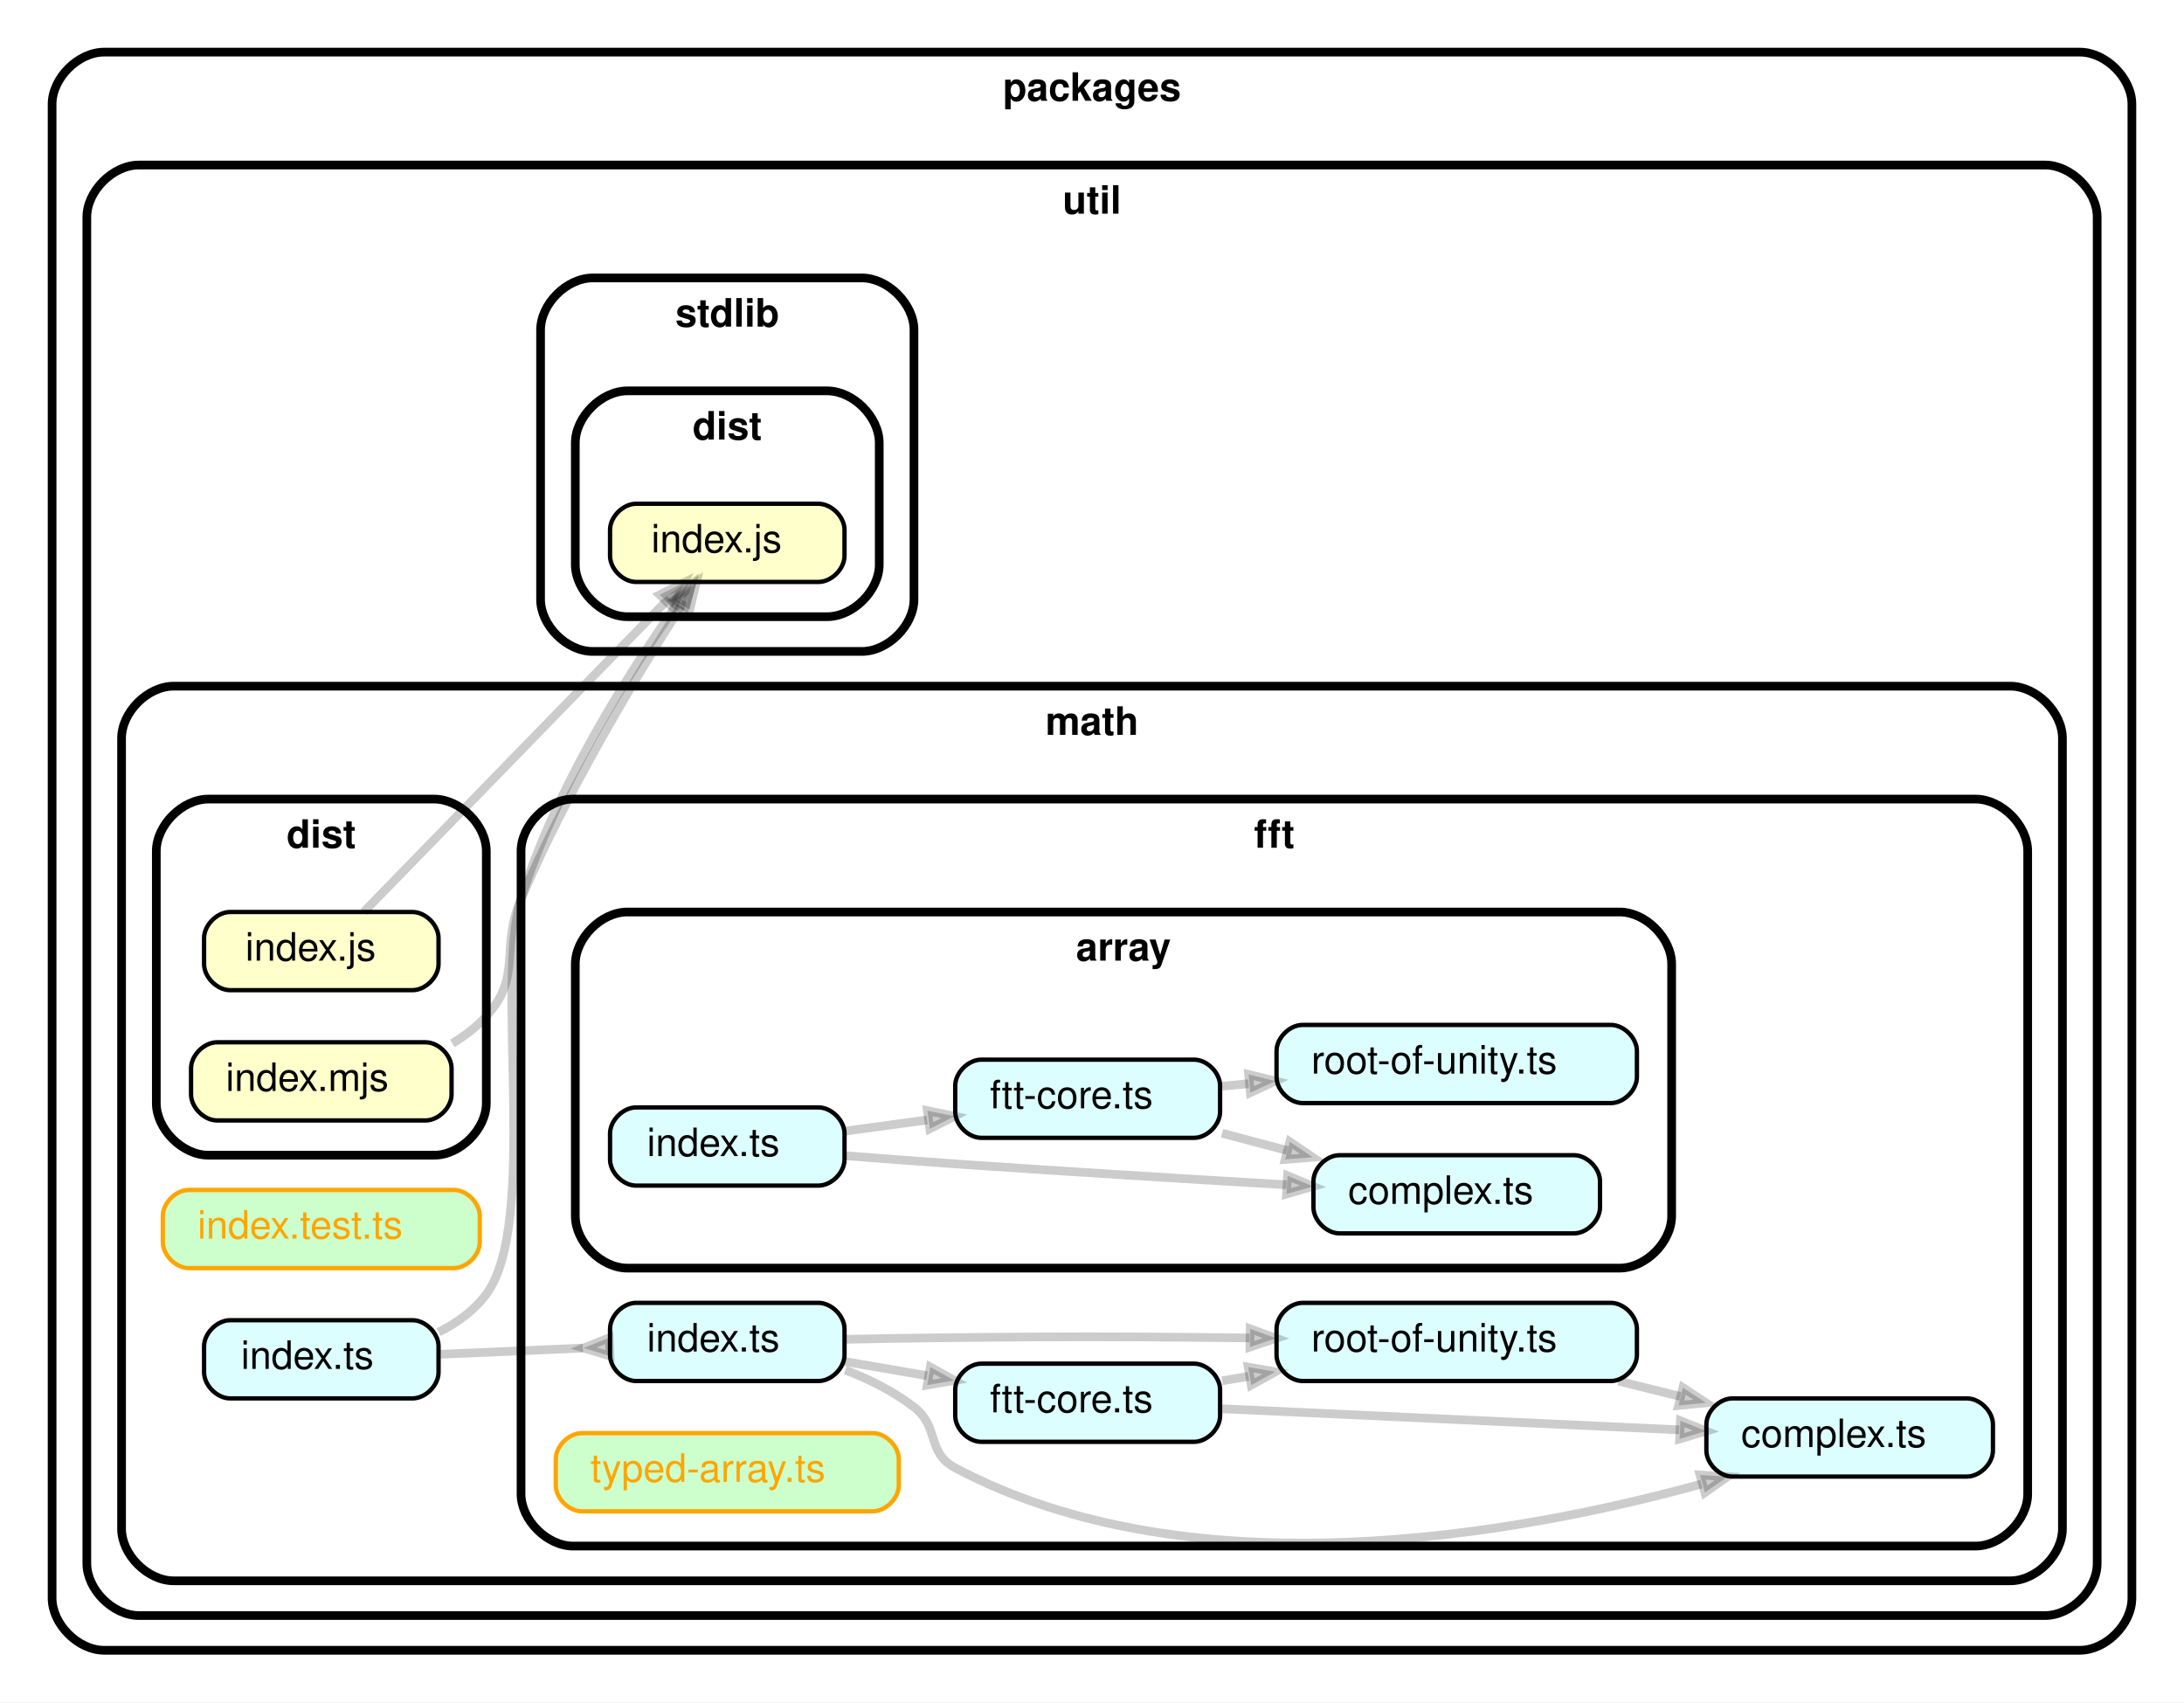
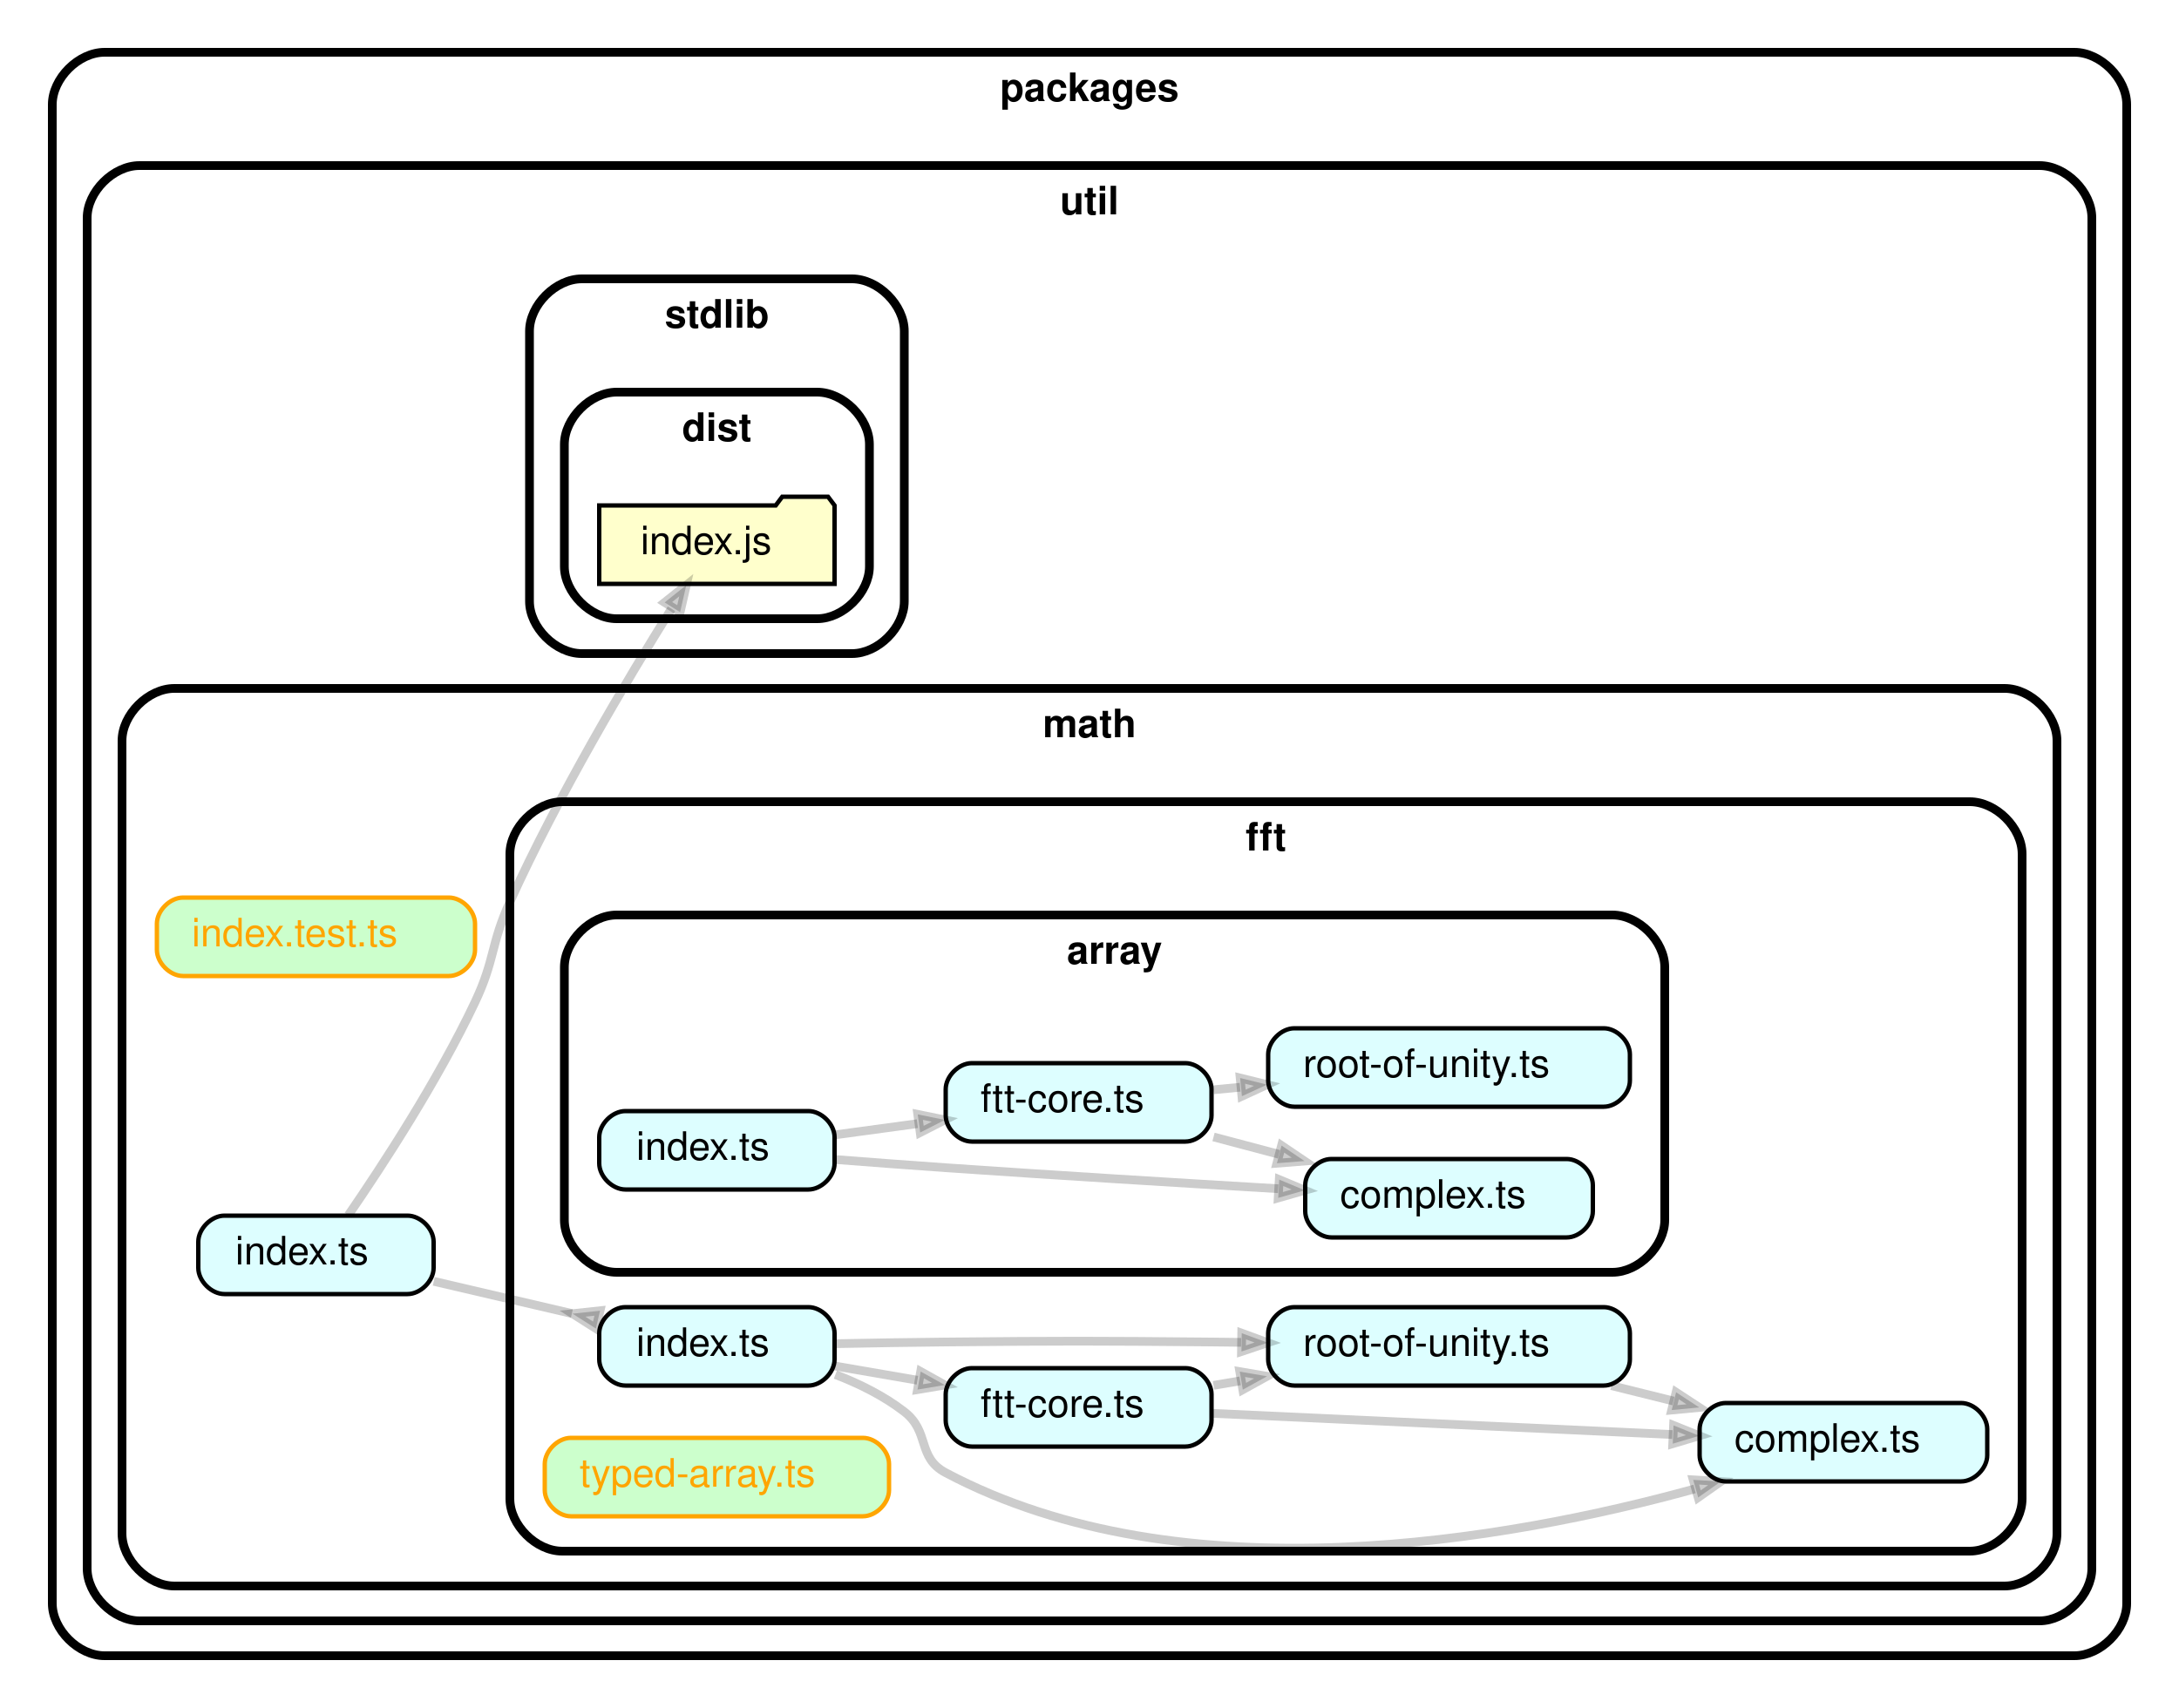
- <svg xmlns="http://www.w3.org/2000/svg" xmlns:xlink="http://www.w3.org/1999/xlink" width="503pt" height="392pt" viewBox="0.00 0.00 503.00 392.00">
+ <svg xmlns="http://www.w3.org/2000/svg" xmlns:xlink="http://www.w3.org/1999/xlink" width="500pt" height="392pt" viewBox="0.00 0.00 500.00 392.00">
  <g id="graph0" class="graph" transform="scale(1 1) rotate(0) translate(4 388)">
-     <polygon fill="white" stroke="transparent" points="-4,4 -4,-388 499,-388 499,4 -4,4" />
+     <polygon fill="white" stroke="transparent" points="-4,4 -4,-388 496,-388 496,4 -4,4" />
    <g id="clust1" class="cluster">
-       <path fill="#ffffff" stroke="black" stroke-width="2" d="M20,-8C20,-8 475,-8 475,-8 481,-8 487,-14 487,-20 487,-20 487,-364 487,-364 487,-370 481,-376 475,-376 475,-376 20,-376 20,-376 14,-376 8,-370 8,-364 8,-364 8,-20 8,-20 8,-14 14,-8 20,-8" />
-       <text text-anchor="middle" x="247.5" y="-364.8" font-family="Helvetica,sans-Serif" font-weight="bold" font-size="9.00">packages</text>
+       <path fill="#ffffff" stroke="black" stroke-width="2" d="M20,-8C20,-8 472,-8 472,-8 478,-8 484,-14 484,-20 484,-20 484,-364 484,-364 484,-370 478,-376 472,-376 472,-376 20,-376 20,-376 14,-376 8,-370 8,-364 8,-364 8,-20 8,-20 8,-14 14,-8 20,-8" />
+       <text text-anchor="middle" x="246" y="-364.8" font-family="Helvetica,sans-Serif" font-weight="bold" font-size="9.00">packages</text>
    </g>
    <g id="clust2" class="cluster">
-       <path fill="#ffffff" stroke="black" stroke-width="2" d="M28,-16C28,-16 467,-16 467,-16 473,-16 479,-22 479,-28 479,-28 479,-338 479,-338 479,-344 473,-350 467,-350 467,-350 28,-350 28,-350 22,-350 16,-344 16,-338 16,-338 16,-28 16,-28 16,-22 22,-16 28,-16" />
-       <text text-anchor="middle" x="247.5" y="-338.8" font-family="Helvetica,sans-Serif" font-weight="bold" font-size="9.00">util</text>
+       <path fill="#ffffff" stroke="black" stroke-width="2" d="M28,-16C28,-16 464,-16 464,-16 470,-16 476,-22 476,-28 476,-28 476,-338 476,-338 476,-344 470,-350 464,-350 464,-350 28,-350 28,-350 22,-350 16,-344 16,-338 16,-338 16,-28 16,-28 16,-22 22,-16 28,-16" />
+       <text text-anchor="middle" x="246" y="-338.8" font-family="Helvetica,sans-Serif" font-weight="bold" font-size="9.00">util</text>
    </g>
    <g id="clust3" class="cluster">
-       <path fill="#ffffff" stroke="black" stroke-width="2" d="M36,-24C36,-24 459,-24 459,-24 465,-24 471,-30 471,-36 471,-36 471,-218 471,-218 471,-224 465,-230 459,-230 459,-230 36,-230 36,-230 30,-230 24,-224 24,-218 24,-218 24,-36 24,-36 24,-30 30,-24 36,-24" />
-       <text text-anchor="middle" x="247.5" y="-218.8" font-family="Helvetica,sans-Serif" font-weight="bold" font-size="9.00">math</text>
+       <path fill="#ffffff" stroke="black" stroke-width="2" d="M36,-24C36,-24 456,-24 456,-24 462,-24 468,-30 468,-36 468,-36 468,-218 468,-218 468,-224 462,-230 456,-230 456,-230 36,-230 36,-230 30,-230 24,-224 24,-218 24,-218 24,-36 24,-36 24,-30 30,-24 36,-24" />
+       <text text-anchor="middle" x="246" y="-218.8" font-family="Helvetica,sans-Serif" font-weight="bold" font-size="9.00">math</text>
    </g>
    <g id="clust4" class="cluster">
-       <path fill="#ffffff" stroke="black" stroke-width="2" d="M44,-122C44,-122 96,-122 96,-122 102,-122 108,-128 108,-134 108,-134 108,-192 108,-192 108,-198 102,-204 96,-204 96,-204 44,-204 44,-204 38,-204 32,-198 32,-192 32,-192 32,-134 32,-134 32,-128 38,-122 44,-122" />
-       <text text-anchor="middle" x="70" y="-192.8" font-family="Helvetica,sans-Serif" font-weight="bold" font-size="9.00">dist</text>
+       <path fill="#ffffff" stroke="black" stroke-width="2" d="M125,-32C125,-32 448,-32 448,-32 454,-32 460,-38 460,-44 460,-44 460,-192 460,-192 460,-198 454,-204 448,-204 448,-204 125,-204 125,-204 119,-204 113,-198 113,-192 113,-192 113,-44 113,-44 113,-38 119,-32 125,-32" />
+       <text text-anchor="middle" x="286.5" y="-192.8" font-family="Helvetica,sans-Serif" font-weight="bold" font-size="9.00">fft</text>
    </g>
    <g id="clust5" class="cluster">
-       <path fill="#ffffff" stroke="black" stroke-width="2" d="M128,-32C128,-32 451,-32 451,-32 457,-32 463,-38 463,-44 463,-44 463,-192 463,-192 463,-198 457,-204 451,-204 451,-204 128,-204 128,-204 122,-204 116,-198 116,-192 116,-192 116,-44 116,-44 116,-38 122,-32 128,-32" />
-       <text text-anchor="middle" x="289.5" y="-192.8" font-family="Helvetica,sans-Serif" font-weight="bold" font-size="9.00">fft</text>
+       <path fill="#ffffff" stroke="black" stroke-width="2" d="M137.5,-96C137.5,-96 366,-96 366,-96 372,-96 378,-102 378,-108 378,-108 378,-166 378,-166 378,-172 372,-178 366,-178 366,-178 137.5,-178 137.5,-178 131.5,-178 125.5,-172 125.5,-166 125.5,-166 125.5,-108 125.5,-108 125.5,-102 131.5,-96 137.5,-96" />
+       <text text-anchor="middle" x="251.75" y="-166.8" font-family="Helvetica,sans-Serif" font-weight="bold" font-size="9.00">array</text>
    </g>
    <g id="clust6" class="cluster">
-       <path fill="#ffffff" stroke="black" stroke-width="2" d="M140.5,-96C140.5,-96 369,-96 369,-96 375,-96 381,-102 381,-108 381,-108 381,-166 381,-166 381,-172 375,-178 369,-178 369,-178 140.5,-178 140.5,-178 134.5,-178 128.5,-172 128.5,-166 128.5,-166 128.5,-108 128.5,-108 128.5,-102 134.5,-96 140.5,-96" />
-       <text text-anchor="middle" x="254.75" y="-166.8" font-family="Helvetica,sans-Serif" font-weight="bold" font-size="9.00">array</text>
+       <path fill="#ffffff" stroke="black" stroke-width="2" d="M129.5,-238C129.5,-238 191.5,-238 191.5,-238 197.5,-238 203.5,-244 203.5,-250 203.5,-250 203.5,-312 203.5,-312 203.5,-318 197.5,-324 191.5,-324 191.5,-324 129.5,-324 129.5,-324 123.5,-324 117.5,-318 117.5,-312 117.5,-312 117.5,-250 117.5,-250 117.5,-244 123.5,-238 129.5,-238" />
+       <text text-anchor="middle" x="160.5" y="-312.8" font-family="Helvetica,sans-Serif" font-weight="bold" font-size="9.00">stdlib</text>
    </g>
    <g id="clust7" class="cluster">
-       <path fill="#ffffff" stroke="black" stroke-width="2" d="M132.5,-238C132.5,-238 194.5,-238 194.5,-238 200.5,-238 206.5,-244 206.5,-250 206.5,-250 206.5,-312 206.5,-312 206.5,-318 200.5,-324 194.5,-324 194.5,-324 132.5,-324 132.5,-324 126.5,-324 120.5,-318 120.5,-312 120.5,-312 120.5,-250 120.5,-250 120.5,-244 126.5,-238 132.5,-238" />
-       <text text-anchor="middle" x="163.5" y="-312.8" font-family="Helvetica,sans-Serif" font-weight="bold" font-size="9.00">stdlib</text>
-     </g>
-     <g id="clust8" class="cluster">
-       <path fill="#ffffff" stroke="black" stroke-width="2" d="M140.5,-246C140.5,-246 186.5,-246 186.5,-246 192.5,-246 198.5,-252 198.5,-258 198.5,-258 198.5,-286 198.5,-286 198.5,-292 192.5,-298 186.5,-298 186.5,-298 140.5,-298 140.5,-298 134.5,-298 128.5,-292 128.5,-286 128.5,-286 128.5,-258 128.5,-258 128.5,-252 134.5,-246 140.5,-246" />
-       <text text-anchor="middle" x="163.5" y="-286.8" font-family="Helvetica,sans-Serif" font-weight="bold" font-size="9.00">dist</text>
+       <path fill="#ffffff" stroke="black" stroke-width="2" d="M137.5,-246C137.5,-246 183.5,-246 183.5,-246 189.5,-246 195.5,-252 195.5,-258 195.5,-258 195.5,-286 195.5,-286 195.5,-292 189.5,-298 183.5,-298 183.5,-298 137.5,-298 137.5,-298 131.5,-298 125.5,-292 125.5,-286 125.5,-286 125.5,-258 125.5,-258 125.5,-252 131.5,-246 137.5,-246" />
+       <text text-anchor="middle" x="160.5" y="-286.8" font-family="Helvetica,sans-Serif" font-weight="bold" font-size="9.00">dist</text>
    </g>
    <g id="node1" class="node">
      <g id="a_node1">
-         <a xlink:href="packages/util/math/dist/index.js" xlink:title="index.js">
-           <path fill="#ffffcc" stroke="black" d="M91,-178C91,-178 49,-178 49,-178 46,-178 43,-175 43,-172 43,-172 43,-166 43,-166 43,-163 46,-160 49,-160 49,-160 91,-160 91,-160 94,-160 97,-163 97,-166 97,-166 97,-172 97,-172 97,-175 94,-178 91,-178" />
-           <text text-anchor="start" x="52.5" y="-166.8" font-family="Helvetica,sans-Serif" font-size="9.00">index.js</text>
+         <a xlink:href="packages/util/math/fft/array/complex.ts" xlink:title="complex.ts">
+           <path fill="#ddfeff" stroke="black" d="M355.5,-122C355.5,-122 301.5,-122 301.5,-122 298.5,-122 295.5,-119 295.5,-116 295.5,-116 295.5,-110 295.5,-110 295.5,-107 298.5,-104 301.5,-104 301.5,-104 355.5,-104 355.5,-104 358.5,-104 361.5,-107 361.5,-110 361.5,-110 361.5,-116 361.5,-116 361.5,-119 358.5,-122 355.5,-122" />
+           <text text-anchor="start" x="303.5" y="-110.8" font-family="Helvetica,sans-Serif" font-size="9.00">complex.ts</text>
        </a>
      </g>
    </g>
    <g id="node2" class="node">
      <g id="a_node2">
-         <a xlink:href="packages/util/stdlib/dist/index.js" xlink:title="index.js">
-           <path fill="#ffffcc" stroke="black" d="M184.5,-272C184.5,-272 142.5,-272 142.5,-272 139.5,-272 136.5,-269 136.5,-266 136.5,-266 136.5,-260 136.5,-260 136.5,-257 139.5,-254 142.5,-254 142.5,-254 184.5,-254 184.5,-254 187.5,-254 190.5,-257 190.5,-260 190.5,-260 190.5,-266 190.5,-266 190.5,-269 187.5,-272 184.5,-272" />
-           <text text-anchor="start" x="146" y="-260.8" font-family="Helvetica,sans-Serif" font-size="9.00">index.js</text>
+         <a xlink:href="packages/util/math/fft/array/ftt-core.ts" xlink:title="ftt-core.ts">
+           <path fill="#ddfeff" stroke="black" d="M268,-144C268,-144 219,-144 219,-144 216,-144 213,-141 213,-138 213,-138 213,-132 213,-132 213,-129 216,-126 219,-126 219,-126 268,-126 268,-126 271,-126 274,-129 274,-132 274,-132 274,-138 274,-138 274,-141 271,-144 268,-144" />
+           <text text-anchor="start" x="221" y="-132.8" font-family="Helvetica,sans-Serif" font-size="9.00">ftt-core.ts</text>
        </a>
      </g>
    </g>
    <g id="edge1" class="edge">
-       <path fill="none" stroke="#000000" stroke-width="2" stroke-opacity="0.2" d="M79.77,-178.01C95.86,-194.53 130.14,-229.76 149.14,-249.27" />
-       <polygon fill="#000000" fill-opacity="0.2" stroke="#000000" stroke-width="2" stroke-opacity="0.2" points="147.93,-251.04 153.62,-253.88 150.94,-248.11 147.93,-251.04" />
+       <path fill="none" stroke="#000000" stroke-width="2" stroke-opacity="0.2" d="M274.46,-127.06C279.34,-125.77 284.44,-124.41 289.48,-123.08" />
+       <polygon fill="#000000" fill-opacity="0.2" stroke="#000000" stroke-width="2" stroke-opacity="0.2" points="290.07,-125.09 295.34,-121.53 289,-121.03 290.07,-125.09" />
    </g>
    <g id="node3" class="node">
      <g id="a_node3">
-         <a xlink:href="packages/util/math/dist/index.mjs" xlink:title="index.mjs">
-           <path fill="#ffffcc" stroke="black" d="M94,-148C94,-148 46,-148 46,-148 43,-148 40,-145 40,-142 40,-142 40,-136 40,-136 40,-133 43,-130 46,-130 46,-130 94,-130 94,-130 97,-130 100,-133 100,-136 100,-136 100,-142 100,-142 100,-145 97,-148 94,-148" />
-           <text text-anchor="start" x="48" y="-136.8" font-family="Helvetica,sans-Serif" font-size="9.00">index.mjs</text>
+         <a xlink:href="packages/util/math/fft/array/root-of-unity.ts" xlink:title="root-of-unity.ts">
+           <path fill="#ddfeff" stroke="black" d="M364,-152C364,-152 293,-152 293,-152 290,-152 287,-149 287,-146 287,-146 287,-140 287,-140 287,-137 290,-134 293,-134 293,-134 364,-134 364,-134 367,-134 370,-137 370,-140 370,-140 370,-146 370,-146 370,-149 367,-152 364,-152" />
+           <text text-anchor="start" x="295" y="-140.8" font-family="Helvetica,sans-Serif" font-size="9.00">root-of-unity.ts</text>
        </a>
      </g>
    </g>
    <g id="edge2" class="edge">
-       <path fill="none" stroke="#000000" stroke-width="2" stroke-opacity="0.2" d="M100.16,-147.74C103.07,-149.47 105.76,-151.54 108,-154 116.41,-163.27 111.1,-169.48 116,-181 126.49,-205.68 142.61,-232.37 152.84,-248.37" />
-       <polygon fill="#000000" fill-opacity="0.2" stroke="#000000" stroke-width="2" stroke-opacity="0.2" points="151.31,-249.87 156.33,-253.77 154.84,-247.59 151.31,-249.87" />
+       <path fill="none" stroke="#000000" stroke-width="2" stroke-opacity="0.2" d="M274.46,-137.89C276.46,-138.08 278.5,-138.28 280.55,-138.47" />
+       <polygon fill="#000000" fill-opacity="0.2" stroke="#000000" stroke-width="2" stroke-opacity="0.2" points="280.57,-140.59 286.74,-139.07 280.97,-136.41 280.57,-140.59" />
    </g>
    <g id="node4" class="node">
      <g id="a_node4">
-         <a xlink:href="packages/util/math/fft/array/complex.ts" xlink:title="complex.ts">
-           <path fill="#ddfeff" stroke="black" d="M358.5,-122C358.5,-122 304.5,-122 304.5,-122 301.5,-122 298.5,-119 298.5,-116 298.5,-116 298.5,-110 298.5,-110 298.5,-107 301.5,-104 304.5,-104 304.5,-104 358.5,-104 358.5,-104 361.5,-104 364.5,-107 364.5,-110 364.5,-110 364.5,-116 364.5,-116 364.5,-119 361.5,-122 358.5,-122" />
-           <text text-anchor="start" x="306.5" y="-110.8" font-family="Helvetica,sans-Serif" font-size="9.00">complex.ts</text>
-         </a>
-       </g>
-     </g>
-     <g id="node5" class="node">
-       <g id="a_node5">
-         <a xlink:href="packages/util/math/fft/array/ftt-core.ts" xlink:title="ftt-core.ts">
-           <path fill="#ddfeff" stroke="black" d="M271,-144C271,-144 222,-144 222,-144 219,-144 216,-141 216,-138 216,-138 216,-132 216,-132 216,-129 219,-126 222,-126 222,-126 271,-126 271,-126 274,-126 277,-129 277,-132 277,-132 277,-138 277,-138 277,-141 274,-144 271,-144" />
-           <text text-anchor="start" x="224" y="-132.8" font-family="Helvetica,sans-Serif" font-size="9.00">ftt-core.ts</text>
+         <a xlink:href="packages/util/math/fft/array/index.ts" xlink:title="index.ts">
+           <path fill="#ddfeff" stroke="black" d="M181.5,-133C181.5,-133 139.5,-133 139.5,-133 136.5,-133 133.5,-130 133.5,-127 133.5,-127 133.5,-121 133.5,-121 133.5,-118 136.5,-115 139.5,-115 139.5,-115 181.5,-115 181.5,-115 184.5,-115 187.5,-118 187.5,-121 187.5,-121 187.5,-127 187.5,-127 187.5,-130 184.5,-133 181.5,-133" />
+           <text text-anchor="start" x="142" y="-121.8" font-family="Helvetica,sans-Serif" font-size="9.00">index.ts</text>
        </a>
      </g>
    </g>
    <g id="edge3" class="edge">
-       <path fill="none" stroke="#000000" stroke-width="2" stroke-opacity="0.2" d="M277.46,-127.06C282.34,-125.77 287.44,-124.41 292.48,-123.08" />
-       <polygon fill="#000000" fill-opacity="0.2" stroke="#000000" stroke-width="2" stroke-opacity="0.2" points="293.07,-125.09 298.34,-121.53 292,-121.03 293.07,-125.09" />
+       <path fill="none" stroke="#000000" stroke-width="2" stroke-opacity="0.2" d="M187.69,-121.88C195.8,-121.25 204.77,-120.57 213,-120 238.42,-118.24 267.04,-116.49 289.31,-115.18" />
+       <polygon fill="#000000" fill-opacity="0.2" stroke="#000000" stroke-width="2" stroke-opacity="0.2" points="289.54,-117.27 295.41,-114.82 289.3,-113.07 289.54,-117.27" />
+     </g>
+     <g id="edge4" class="edge">
+       <path fill="none" stroke="#000000" stroke-width="2" stroke-opacity="0.2" d="M187.57,-127.54C193.61,-128.36 200.14,-129.25 206.51,-130.11" />
+       <polygon fill="#000000" fill-opacity="0.2" stroke="#000000" stroke-width="2" stroke-opacity="0.2" points="206.59,-132.24 212.81,-130.97 207.15,-128.08 206.59,-132.24" />
+     </g>
+     <g id="node5" class="node">
+       <g id="a_node5">
+         <a xlink:href="packages/util/math/fft/complex.ts" xlink:title="complex.ts">
+           <path fill="#ddfeff" stroke="black" d="M446,-66C446,-66 392,-66 392,-66 389,-66 386,-63 386,-60 386,-60 386,-54 386,-54 386,-51 389,-48 392,-48 392,-48 446,-48 446,-48 449,-48 452,-51 452,-54 452,-54 452,-60 452,-60 452,-63 449,-66 446,-66" />
+           <text text-anchor="start" x="394" y="-54.8" font-family="Helvetica,sans-Serif" font-size="9.00">complex.ts</text>
+         </a>
+       </g>
    </g>
    <g id="node6" class="node">
      <g id="a_node6">
-         <a xlink:href="packages/util/math/fft/array/root-of-unity.ts" xlink:title="root-of-unity.ts">
-           <path fill="#ddfeff" stroke="black" d="M367,-152C367,-152 296,-152 296,-152 293,-152 290,-149 290,-146 290,-146 290,-140 290,-140 290,-137 293,-134 296,-134 296,-134 367,-134 367,-134 370,-134 373,-137 373,-140 373,-140 373,-146 373,-146 373,-149 370,-152 367,-152" />
-           <text text-anchor="start" x="298" y="-140.8" font-family="Helvetica,sans-Serif" font-size="9.00">root-of-unity.ts</text>
-         </a>
-       </g>
-     </g>
-     <g id="edge4" class="edge">
-       <path fill="none" stroke="#000000" stroke-width="2" stroke-opacity="0.2" d="M277.46,-137.89C279.46,-138.08 281.5,-138.28 283.55,-138.47" />
-       <polygon fill="#000000" fill-opacity="0.2" stroke="#000000" stroke-width="2" stroke-opacity="0.2" points="283.57,-140.59 289.74,-139.07 283.97,-136.41 283.57,-140.59" />
-     </g>
-     <g id="node7" class="node">
-       <g id="a_node7">
-         <a xlink:href="packages/util/math/fft/array/index.ts" xlink:title="index.ts">
-           <path fill="#ddfeff" stroke="black" d="M184.5,-133C184.5,-133 142.5,-133 142.5,-133 139.5,-133 136.5,-130 136.5,-127 136.5,-127 136.5,-121 136.5,-121 136.5,-118 139.5,-115 142.5,-115 142.5,-115 184.5,-115 184.5,-115 187.5,-115 190.5,-118 190.5,-121 190.5,-121 190.5,-127 190.5,-127 190.5,-130 187.5,-133 184.5,-133" />
-           <text text-anchor="start" x="145" y="-121.8" font-family="Helvetica,sans-Serif" font-size="9.00">index.ts</text>
+         <a xlink:href="packages/util/math/fft/ftt-core.ts" xlink:title="ftt-core.ts">
+           <path fill="#ddfeff" stroke="black" d="M268,-74C268,-74 219,-74 219,-74 216,-74 213,-71 213,-68 213,-68 213,-62 213,-62 213,-59 216,-56 219,-56 219,-56 268,-56 268,-56 271,-56 274,-59 274,-62 274,-62 274,-68 274,-68 274,-71 271,-74 268,-74" />
+           <text text-anchor="start" x="221" y="-62.8" font-family="Helvetica,sans-Serif" font-size="9.00">ftt-core.ts</text>
        </a>
      </g>
    </g>
    <g id="edge5" class="edge">
-       <path fill="none" stroke="#000000" stroke-width="2" stroke-opacity="0.2" d="M190.69,-121.88C198.8,-121.25 207.77,-120.57 216,-120 241.42,-118.24 270.04,-116.49 292.31,-115.18" />
-       <polygon fill="#000000" fill-opacity="0.2" stroke="#000000" stroke-width="2" stroke-opacity="0.2" points="292.54,-117.27 298.41,-114.82 292.3,-113.07 292.54,-117.27" />
+       <path fill="none" stroke="#000000" stroke-width="2" stroke-opacity="0.2" d="M274.33,-63.62C303.48,-62.28 348,-60.23 379.75,-58.76" />
+       <polygon fill="#000000" fill-opacity="0.2" stroke="#000000" stroke-width="2" stroke-opacity="0.2" points="380.02,-60.85 385.92,-58.48 379.83,-56.66 380.02,-60.85" />
+     </g>
+     <g id="node7" class="node">
+       <g id="a_node7">
+         <a xlink:href="packages/util/math/fft/root-of-unity.ts" xlink:title="root-of-unity.ts">
+           <path fill="#ddfeff" stroke="black" d="M364,-88C364,-88 293,-88 293,-88 290,-88 287,-85 287,-82 287,-82 287,-76 287,-76 287,-73 290,-70 293,-70 293,-70 364,-70 364,-70 367,-70 370,-73 370,-76 370,-76 370,-82 370,-82 370,-85 367,-88 364,-88" />
+           <text text-anchor="start" x="295" y="-76.8" font-family="Helvetica,sans-Serif" font-size="9.00">root-of-unity.ts</text>
+         </a>
+       </g>
    </g>
    <g id="edge6" class="edge">
-       <path fill="none" stroke="#000000" stroke-width="2" stroke-opacity="0.2" d="M190.57,-127.54C196.61,-128.36 203.14,-129.25 209.51,-130.11" />
-       <polygon fill="#000000" fill-opacity="0.2" stroke="#000000" stroke-width="2" stroke-opacity="0.2" points="209.59,-132.24 215.81,-130.97 210.15,-128.08 209.59,-132.24" />
+       <path fill="none" stroke="#000000" stroke-width="2" stroke-opacity="0.2" d="M274.46,-70.05C276.46,-70.39 278.5,-70.73 280.55,-71.08" />
+       <polygon fill="#000000" fill-opacity="0.2" stroke="#000000" stroke-width="2" stroke-opacity="0.2" points="280.48,-73.2 286.74,-72.13 281.18,-69.06 280.48,-73.2" />
+     </g>
+     <g id="edge10" class="edge">
+       <path fill="none" stroke="#000000" stroke-width="2" stroke-opacity="0.2" d="M365.75,-69.99C370.45,-68.82 375.27,-67.62 380,-66.45" />
+       <polygon fill="#000000" fill-opacity="0.2" stroke="#000000" stroke-width="2" stroke-opacity="0.2" points="380.6,-68.46 385.92,-64.98 379.59,-64.38 380.6,-68.46" />
    </g>
    <g id="node8" class="node">
      <g id="a_node8">
-         <a xlink:href="packages/util/math/fft/complex.ts" xlink:title="complex.ts">
-           <path fill="#ddfeff" stroke="black" d="M449,-66C449,-66 395,-66 395,-66 392,-66 389,-63 389,-60 389,-60 389,-54 389,-54 389,-51 392,-48 395,-48 395,-48 449,-48 449,-48 452,-48 455,-51 455,-54 455,-54 455,-60 455,-60 455,-63 452,-66 449,-66" />
-           <text text-anchor="start" x="397" y="-54.8" font-family="Helvetica,sans-Serif" font-size="9.00">complex.ts</text>
-         </a>
-       </g>
-     </g>
-     <g id="node9" class="node">
-       <g id="a_node9">
-         <a xlink:href="packages/util/math/fft/ftt-core.ts" xlink:title="ftt-core.ts">
-           <path fill="#ddfeff" stroke="black" d="M271,-74C271,-74 222,-74 222,-74 219,-74 216,-71 216,-68 216,-68 216,-62 216,-62 216,-59 219,-56 222,-56 222,-56 271,-56 271,-56 274,-56 277,-59 277,-62 277,-62 277,-68 277,-68 277,-71 274,-74 271,-74" />
-           <text text-anchor="start" x="224" y="-62.8" font-family="Helvetica,sans-Serif" font-size="9.00">ftt-core.ts</text>
+         <a xlink:href="packages/util/math/fft/index.ts" xlink:title="index.ts">
+           <path fill="#ddfeff" stroke="black" d="M181.5,-88C181.5,-88 139.5,-88 139.5,-88 136.5,-88 133.5,-85 133.5,-82 133.5,-82 133.5,-76 133.5,-76 133.5,-73 136.5,-70 139.5,-70 139.5,-70 181.5,-70 181.5,-70 184.5,-70 187.5,-73 187.5,-76 187.5,-76 187.5,-82 187.5,-82 187.5,-85 184.5,-88 181.5,-88" />
+           <text text-anchor="start" x="142" y="-76.8" font-family="Helvetica,sans-Serif" font-size="9.00">index.ts</text>
        </a>
      </g>
    </g>
    <g id="edge7" class="edge">
-       <path fill="none" stroke="#000000" stroke-width="2" stroke-opacity="0.2" d="M277.33,-63.62C306.48,-62.28 351,-60.23 382.75,-58.76" />
-       <polygon fill="#000000" fill-opacity="0.2" stroke="#000000" stroke-width="2" stroke-opacity="0.2" points="383.02,-60.85 388.92,-58.48 382.83,-56.66 383.02,-60.85" />
+       <path fill="none" stroke="#000000" stroke-width="2" stroke-opacity="0.2" d="M187.69,-72.52C193.26,-70.39 198.85,-67.6 203.5,-64 209.45,-59.4 206.36,-53.52 213,-50 267.58,-21.07 342.32,-34.56 384.84,-46.27" />
+       <polygon fill="#000000" fill-opacity="0.2" stroke="#000000" stroke-width="2" stroke-opacity="0.2" points="384.53,-48.36 390.87,-47.98 385.67,-44.32 384.53,-48.36" />
+     </g>
+     <g id="edge8" class="edge">
+       <path fill="none" stroke="#000000" stroke-width="2" stroke-opacity="0.2" d="M187.57,-74.49C193.61,-73.45 200.14,-72.32 206.51,-71.22" />
+       <polygon fill="#000000" fill-opacity="0.2" stroke="#000000" stroke-width="2" stroke-opacity="0.2" points="207.26,-73.22 212.81,-70.13 206.54,-69.08 207.26,-73.22" />
+     </g>
+     <g id="edge9" class="edge">
+       <path fill="none" stroke="#000000" stroke-width="2" stroke-opacity="0.2" d="M187.7,-79.61C195.81,-79.77 204.77,-79.92 213,-80 240.11,-80.26 246.89,-80.25 274,-80 276.22,-79.98 278.49,-79.95 280.79,-79.92" />
+       <polygon fill="#000000" fill-opacity="0.2" stroke="#000000" stroke-width="2" stroke-opacity="0.2" points="280.93,-82.02 286.9,-79.84 280.87,-77.82 280.93,-82.02" />
+     </g>
+     <g id="node9" class="node">
+       <g id="a_node9">
+         <a xlink:href="packages/util/math/fft/typed-array.ts" xlink:title="no-orphans">
+           <path fill="#ccffcc" stroke="orange" d="M194,-58C194,-58 127,-58 127,-58 124,-58 121,-55 121,-52 121,-52 121,-46 121,-46 121,-43 124,-40 127,-40 127,-40 194,-40 194,-40 197,-40 200,-43 200,-46 200,-46 200,-52 200,-52 200,-55 197,-58 194,-58" />
+           <text text-anchor="start" x="129" y="-46.8" font-family="Helvetica,sans-Serif" font-size="9.00" fill="orange">typed-array.ts</text>
+         </a>
+       </g>
    </g>
    <g id="node10" class="node">
      <g id="a_node10">
-         <a xlink:href="packages/util/math/fft/root-of-unity.ts" xlink:title="root-of-unity.ts">
-           <path fill="#ddfeff" stroke="black" d="M367,-88C367,-88 296,-88 296,-88 293,-88 290,-85 290,-82 290,-82 290,-76 290,-76 290,-73 293,-70 296,-70 296,-70 367,-70 367,-70 370,-70 373,-73 373,-76 373,-76 373,-82 373,-82 373,-85 370,-88 367,-88" />
-           <text text-anchor="start" x="298" y="-76.8" font-family="Helvetica,sans-Serif" font-size="9.00">root-of-unity.ts</text>
+         <a xlink:href="packages/util/math/index.test.ts" xlink:title="no-orphans">
+           <path fill="#ccffcc" stroke="orange" d="M99,-182C99,-182 38,-182 38,-182 35,-182 32,-179 32,-176 32,-176 32,-170 32,-170 32,-167 35,-164 38,-164 38,-164 99,-164 99,-164 102,-164 105,-167 105,-170 105,-170 105,-176 105,-176 105,-179 102,-182 99,-182" />
+           <text text-anchor="start" x="40" y="-170.8" font-family="Helvetica,sans-Serif" font-size="9.00" fill="orange">index.test.ts</text>
        </a>
      </g>
    </g>
-     <g id="edge8" class="edge">
-       <path fill="none" stroke="#000000" stroke-width="2" stroke-opacity="0.2" d="M277.46,-70.05C279.46,-70.39 281.5,-70.73 283.55,-71.08" />
-       <polygon fill="#000000" fill-opacity="0.2" stroke="#000000" stroke-width="2" stroke-opacity="0.2" points="283.48,-73.2 289.74,-72.13 284.18,-69.06 283.48,-73.2" />
-     </g>
-     <g id="edge12" class="edge">
-       <path fill="none" stroke="#000000" stroke-width="2" stroke-opacity="0.2" d="M368.75,-69.99C373.45,-68.82 378.27,-67.62 383,-66.45" />
-       <polygon fill="#000000" fill-opacity="0.2" stroke="#000000" stroke-width="2" stroke-opacity="0.2" points="383.6,-68.46 388.92,-64.98 382.59,-64.38 383.6,-68.46" />
-     </g>
    <g id="node11" class="node">
      <g id="a_node11">
-         <a xlink:href="packages/util/math/fft/index.ts" xlink:title="index.ts">
-           <path fill="#ddfeff" stroke="black" d="M184.5,-88C184.5,-88 142.5,-88 142.5,-88 139.5,-88 136.5,-85 136.5,-82 136.5,-82 136.5,-76 136.5,-76 136.5,-73 139.5,-70 142.5,-70 142.5,-70 184.5,-70 184.5,-70 187.5,-70 190.5,-73 190.5,-76 190.5,-76 190.5,-82 190.5,-82 190.5,-85 187.5,-88 184.5,-88" />
-           <text text-anchor="start" x="145" y="-76.8" font-family="Helvetica,sans-Serif" font-size="9.00">index.ts</text>
+         <a xlink:href="packages/util/math/index.ts" xlink:title="index.ts">
+           <path fill="#ddfeff" stroke="black" d="M89.5,-109C89.5,-109 47.5,-109 47.5,-109 44.5,-109 41.5,-106 41.5,-103 41.5,-103 41.5,-97 41.5,-97 41.5,-94 44.5,-91 47.5,-91 47.5,-91 89.5,-91 89.5,-91 92.5,-91 95.5,-94 95.5,-97 95.5,-97 95.5,-103 95.5,-103 95.5,-106 92.5,-109 89.5,-109" />
+           <text text-anchor="start" x="50" y="-97.8" font-family="Helvetica,sans-Serif" font-size="9.00">index.ts</text>
        </a>
      </g>
    </g>
-     <g id="edge9" class="edge">
-       <path fill="none" stroke="#000000" stroke-width="2" stroke-opacity="0.2" d="M190.69,-72.52C196.26,-70.39 201.85,-67.6 206.5,-64 212.45,-59.4 209.36,-53.52 216,-50 270.58,-21.07 345.32,-34.56 387.84,-46.27" />
-       <polygon fill="#000000" fill-opacity="0.2" stroke="#000000" stroke-width="2" stroke-opacity="0.2" points="387.53,-48.36 393.87,-47.98 388.67,-44.32 387.53,-48.36" />
-     </g>
-     <g id="edge10" class="edge">
-       <path fill="none" stroke="#000000" stroke-width="2" stroke-opacity="0.2" d="M190.57,-74.49C196.61,-73.45 203.14,-72.32 209.51,-71.22" />
-       <polygon fill="#000000" fill-opacity="0.2" stroke="#000000" stroke-width="2" stroke-opacity="0.2" points="210.26,-73.22 215.81,-70.13 209.54,-69.08 210.26,-73.22" />
-     </g>
    <g id="edge11" class="edge">
-       <path fill="none" stroke="#000000" stroke-width="2" stroke-opacity="0.2" d="M190.7,-79.61C198.81,-79.77 207.77,-79.92 216,-80 243.11,-80.26 249.89,-80.25 277,-80 279.22,-79.98 281.49,-79.95 283.79,-79.92" />
-       <polygon fill="#000000" fill-opacity="0.2" stroke="#000000" stroke-width="2" stroke-opacity="0.2" points="283.93,-82.02 289.9,-79.84 283.87,-77.82 283.93,-82.02" />
+       <path fill="none" stroke="#000000" stroke-width="2" stroke-opacity="0.2" d="M95.53,-93.93C105.43,-91.62 116.82,-88.96 127.22,-86.53" />
+       <polygon fill="#000000" fill-opacity="0.2" stroke="#000000" stroke-width="2" stroke-opacity="0.2" points="133.69,-87.18 127.37,-86.5 132.74,-83.09 133.69,-87.18" />
    </g>
    <g id="node12" class="node">
      <g id="a_node12">
-         <a xlink:href="packages/util/math/fft/typed-array.ts" xlink:title="no-orphans">
-           <path fill="#ccffcc" stroke="orange" d="M197,-58C197,-58 130,-58 130,-58 127,-58 124,-55 124,-52 124,-52 124,-46 124,-46 124,-43 127,-40 130,-40 130,-40 197,-40 197,-40 200,-40 203,-43 203,-46 203,-46 203,-52 203,-52 203,-55 200,-58 197,-58" />
-           <text text-anchor="start" x="132" y="-46.8" font-family="Helvetica,sans-Serif" font-size="9.00" fill="orange">typed-array.ts</text>
+         <a xlink:href="packages/util/stdlib/dist/index.js" xlink:title="index.js">
+           <polygon fill="#ffffcc" stroke="black" points="187.5,-272 186,-274 175.5,-274 174,-272 133.5,-272 133.5,-254 187.5,-254 187.5,-272" />
+           <text text-anchor="start" x="143" y="-260.8" font-family="Helvetica,sans-Serif" font-size="9.00">index.js</text>
        </a>
      </g>
    </g>
-     <g id="node13" class="node">
-       <g id="a_node13">
-         <a xlink:href="packages/util/math/index.test.ts" xlink:title="no-orphans">
-           <path fill="#ccffcc" stroke="orange" d="M100.5,-114C100.5,-114 39.5,-114 39.5,-114 36.5,-114 33.5,-111 33.5,-108 33.5,-108 33.5,-102 33.5,-102 33.5,-99 36.5,-96 39.5,-96 39.5,-96 100.5,-96 100.5,-96 103.5,-96 106.5,-99 106.5,-102 106.5,-102 106.5,-108 106.5,-108 106.5,-111 103.5,-114 100.5,-114" />
-           <text text-anchor="start" x="41.5" y="-102.8" font-family="Helvetica,sans-Serif" font-size="9.00" fill="orange">index.test.ts</text>
-         </a>
-       </g>
-     </g>
-     <g id="node14" class="node">
-       <g id="a_node14">
-         <a xlink:href="packages/util/math/index.ts" xlink:title="index.ts">
-           <path fill="#ddfeff" stroke="black" d="M91,-84C91,-84 49,-84 49,-84 46,-84 43,-81 43,-78 43,-78 43,-72 43,-72 43,-69 46,-66 49,-66 49,-66 91,-66 91,-66 94,-66 97,-69 97,-72 97,-72 97,-78 97,-78 97,-81 94,-84 91,-84" />
-           <text text-anchor="start" x="51.5" y="-72.8" font-family="Helvetica,sans-Serif" font-size="9.00">index.ts</text>
-         </a>
-       </g>
-     </g>
-     <g id="edge14" class="edge">
-       <path fill="none" stroke="#000000" stroke-width="2" stroke-opacity="0.2" d="M97.02,-81.26C101.27,-83.38 105.2,-86.21 108,-90 120.07,-106.32 109.97,-161.62 116,-181 123.95,-206.55 140.72,-232.92 151.79,-248.63" />
-       <polygon fill="#000000" fill-opacity="0.2" stroke="#000000" stroke-width="2" stroke-opacity="0.2" points="150.11,-249.88 155.31,-253.54 153.52,-247.44 150.11,-249.88" />
-     </g>
-     <g id="edge13" class="edge">
-       <path fill="none" stroke="#000000" stroke-width="2" stroke-opacity="0.2" d="M97.47,-76.16C107.7,-76.6 119.51,-77.12 130.24,-77.59" />
-       <polygon fill="#000000" fill-opacity="0.2" stroke="#000000" stroke-width="2" stroke-opacity="0.2" points="136.32,-79.96 130.42,-77.6 136.5,-75.76 136.32,-79.96" />
+     <g id="edge12" class="edge">
+       <path fill="none" stroke="#000000" stroke-width="2" stroke-opacity="0.2" d="M75.92,-109.1C83.58,-120.23 96.42,-139.86 105,-158 109.63,-167.78 108.53,-171.14 113,-181 124.07,-205.43 140.02,-232.18 150.07,-248.28" />
+       <polygon fill="#000000" fill-opacity="0.2" stroke="#000000" stroke-width="2" stroke-opacity="0.2" points="148.51,-249.74 153.48,-253.7 152.06,-247.5 148.51,-249.74" />
    </g>
  </g>
</svg>
